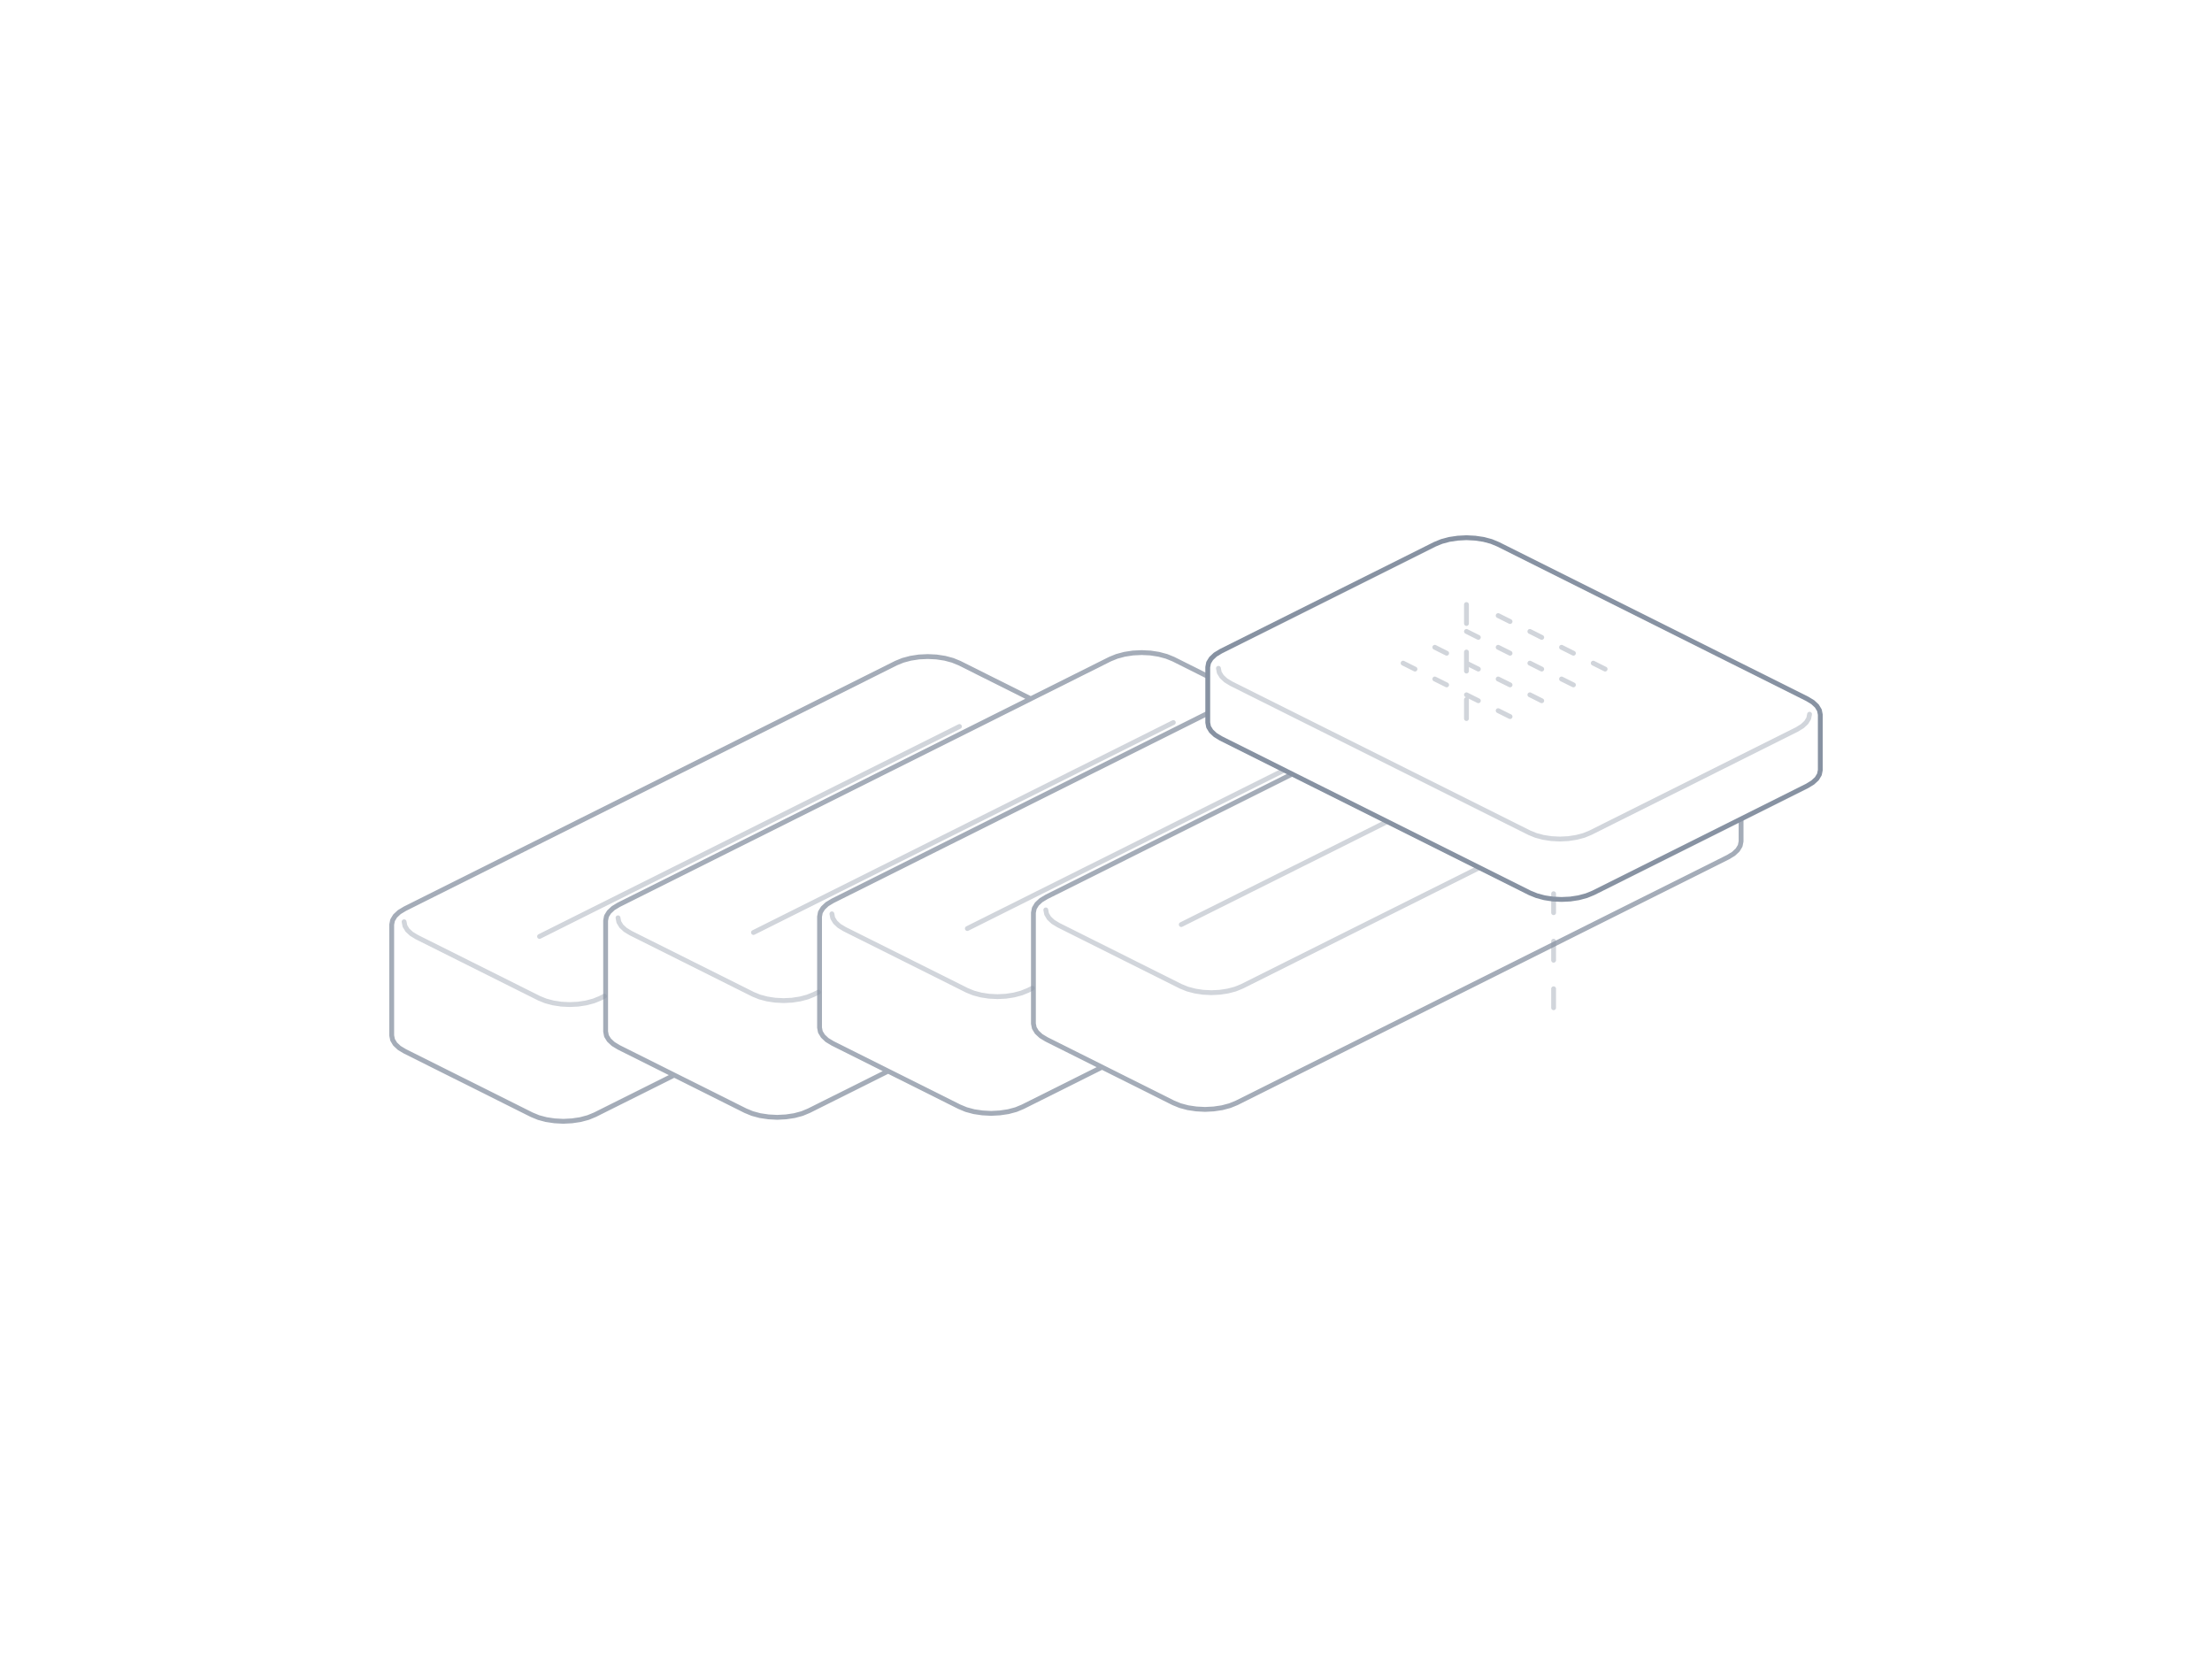
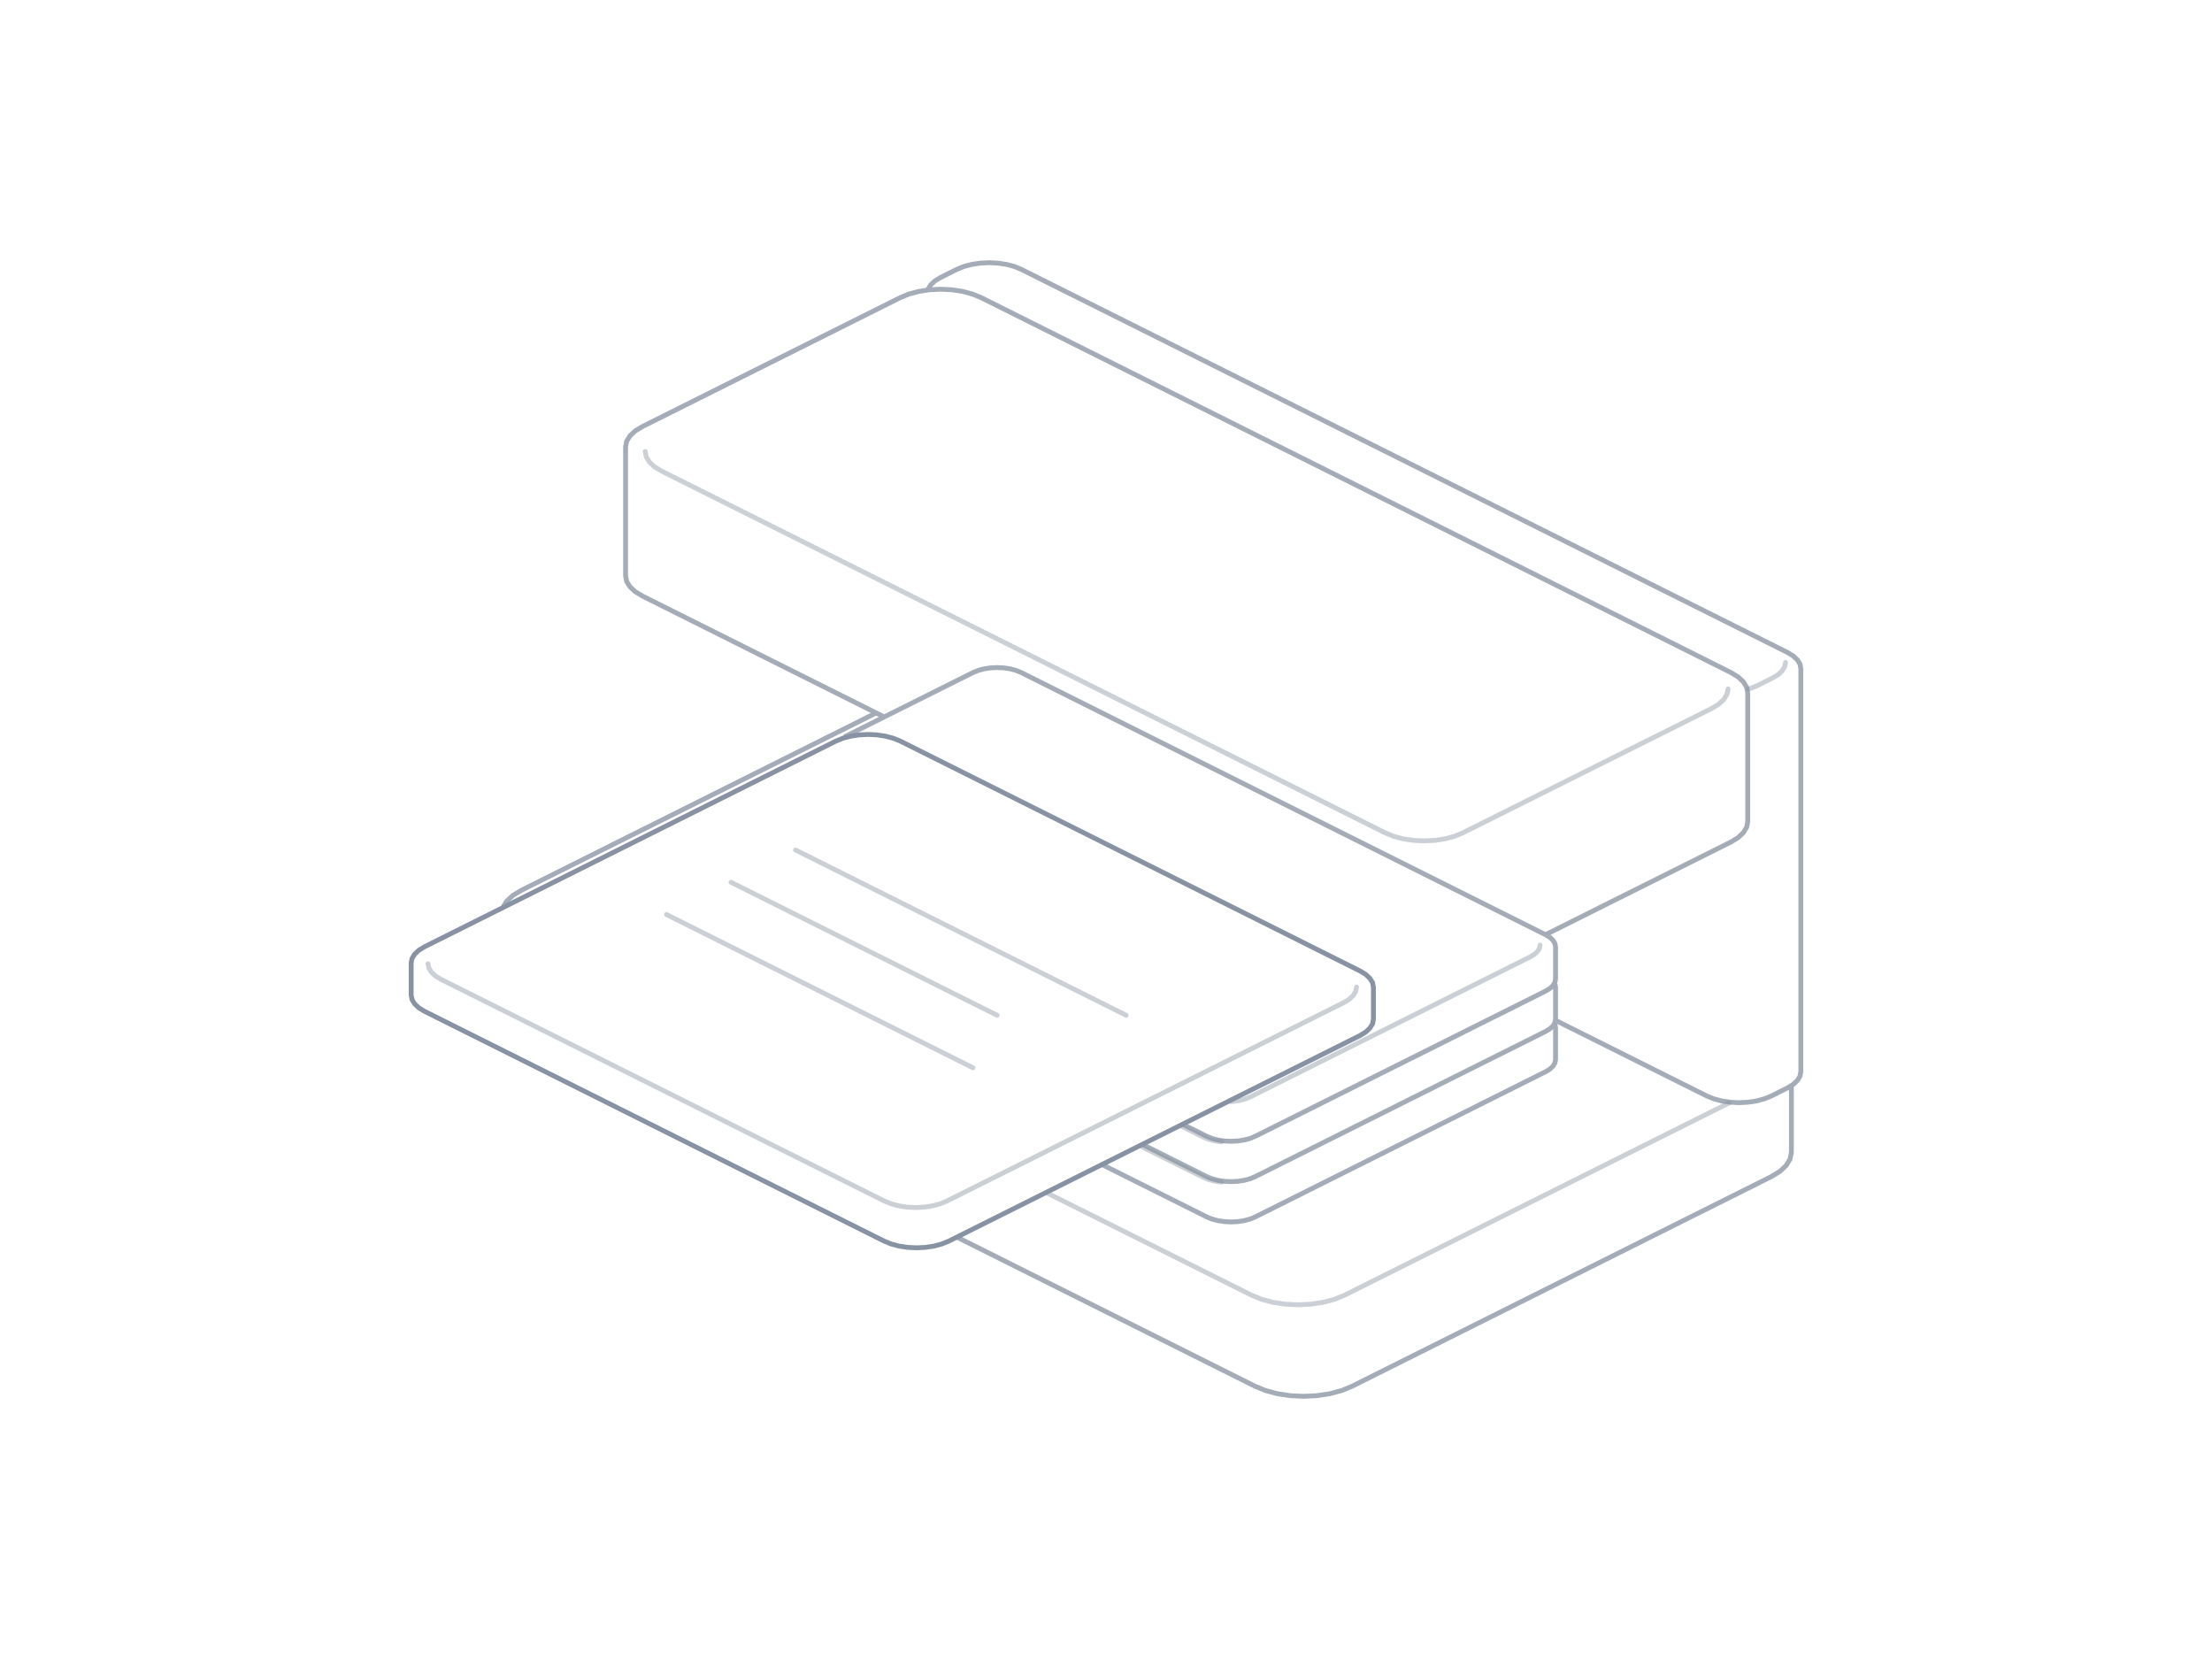
<svg xmlns="http://www.w3.org/2000/svg" viewBox="0 0 480 360" role="img" color="#8792a2" fill="none" stroke="currentColor" stroke-width="1.05" stroke-linecap="round" stroke-linejoin="round">
-   <path vector-effect="non-scaling-stroke" stroke-opacity=".38" d="M131.16,216.16 130.25,216.62 128.83,217.20 127.21,217.63 125.45,217.90 123.62,217.99 121.79,217.90 120.03,217.63 118.41,217.20 116.99,216.62 90.43,203.34 89.27,202.63 88.40,201.82 87.87,200.94 87.69,200.02 M208.20,157.65 117.08,203.21 M177.58,215.30 176.67,215.76 175.25,216.34 173.63,216.77 171.87,217.04 170.04,217.13 168.21,217.04 166.45,216.77 164.83,216.34 163.41,215.76 136.85,202.48 135.69,201.77 134.82,200.96 134.29,200.08 134.11,199.16 M254.61,156.79 163.50,202.35 M224.00,214.44 223.09,214.90 221.66,215.48 220.04,215.91 218.28,216.18 216.46,216.27 214.63,216.18 212.87,215.91 211.25,215.48 209.83,214.90 183.27,201.62 182.10,200.91 181.24,200.10 180.70,199.22 180.52,198.30 M278.39,167.25 209.91,201.49 M320.74,188.42 269.50,214.04 268.08,214.62 266.46,215.05 264.70,215.32 262.87,215.41 261.04,215.32 259.29,215.05 257.67,214.62 256.24,214.04 229.69,200.76 228.52,200.05 227.65,199.24 227.12,198.36 226.94,197.45 M300.74,178.43 256.33,200.63 M392.67,154.98 392.49,155.89 391.96,156.77 391.09,157.58 389.93,158.29 345.12,180.70 343.70,181.28 342.08,181.71 340.32,181.98 338.49,182.07 336.66,181.98 334.90,181.71 333.28,181.28 331.86,180.70 267.15,148.34 265.98,147.63 265.12,146.82 264.58,145.94 264.40,145.02 M325.10,133.58 327.68,134.87 M318.22,137.02 320.80,138.31 M311.35,140.46 313.92,141.75 M304.47,143.90 307.05,145.19 M331.98,137.02 334.55,138.31 M325.10,140.46 327.68,141.75 M318.22,143.90 320.80,145.19 M311.35,147.34 313.92,148.62 M338.85,140.46 341.43,141.75 M331.98,143.90 334.55,145.19 M325.10,147.34 327.68,148.62 M318.22,150.77 320.80,152.06 M345.73,143.90 348.31,145.19 M338.85,147.34 341.43,148.62 M331.98,150.77 334.55,152.06 M325.10,154.21 327.68,155.50 M318.22,155.93 318.22,151.81 M318.22,145.62 318.22,141.49 M318.22,135.30 318.22,131.18 M337.13,218.68 337.13,214.56 M337.13,208.37 337.13,204.24 M337.13,198.05 337.13,193.93" />
-   <path vector-effect="non-scaling-stroke" stroke-opacity=".76" d="M201.32,142.47 199.42,142.56 197.60,142.84 195.92,143.29 194.45,143.89 87.85,197.20 86.64,197.93 85.74,198.77 85.19,199.68 85.00,200.63 85.00,224.70 85.19,225.65 85.74,226.56 86.64,227.40 87.85,228.13 115.37,241.89 116.84,242.50 118.52,242.95 120.34,243.22 122.24,243.32 124.13,243.22 125.95,242.95 127.63,242.50 129.11,241.89 146.02,233.44 M223.38,151.49 208.19,143.89 206.72,143.29 205.04,142.84 203.21,142.56 201.32,142.47 M247.74,141.61 245.84,141.70 244.02,141.98 242.34,142.43 240.87,143.03 134.26,196.34 133.06,197.07 132.16,197.91 131.60,198.82 131.42,199.77 131.42,223.84 131.60,224.79 132.16,225.70 133.06,226.54 134.26,227.27 161.78,241.03 163.26,241.64 164.94,242.09 166.76,242.36 168.65,242.46 170.55,242.36 172.37,242.09 174.05,241.64 175.52,241.03 192.43,232.58 M261.82,146.64 254.61,143.03 253.13,142.43 251.45,141.98 249.63,141.70 247.74,141.61 M261.82,154.91 180.68,195.48 179.47,196.21 178.58,197.05 178.02,197.96 177.84,198.91 177.84,222.98 178.02,223.93 178.58,224.84 179.47,225.68 180.68,226.41 208.20,240.17 209.67,240.78 211.35,241.23 213.18,241.50 215.07,241.60 216.97,241.50 218.79,241.23 220.47,240.78 221.94,240.17 238.85,231.72 M280.11,168.11 227.10,194.62 225.89,195.35 224.99,196.19 224.44,197.10 224.25,198.05 224.25,222.12 224.44,223.07 224.99,223.98 225.89,224.82 227.10,225.55 254.62,239.32 256.09,239.92 257.77,240.37 259.59,240.64 261.49,240.74 263.39,240.64 265.21,240.37 266.89,239.92 268.36,239.32 374.96,186.01 376.17,185.28 377.07,184.44 377.62,183.53 377.81,182.58 377.81,178.00" />
-   <path vector-effect="non-scaling-stroke" stroke-opacity="1" d="M318.22,116.68 316.33,116.78 314.50,117.05 312.83,117.50 311.35,118.11 264.92,141.32 263.71,142.06 262.82,142.90 262.26,143.81 262.08,144.76 262.08,156.79 262.26,157.74 262.82,158.65 263.71,159.49 264.92,160.23 331.98,193.76 333.46,194.36 335.13,194.81 336.96,195.09 338.85,195.18 340.75,195.09 342.57,194.81 344.25,194.36 345.72,193.76 392.15,170.54 393.36,169.80 394.26,168.97 394.81,168.05 395.00,167.11 395.00,155.07 394.81,154.12 394.26,153.21 393.36,152.37 392.15,151.64 325.09,118.11 323.62,117.50 321.94,117.05 320.12,116.78 318.22,116.68" />
+   <path vector-effect="non-scaling-stroke" stroke-opacity=".43" d="M375.10,239.39 291.80,281.04 289.63,281.93 287.16,282.59 284.47,283.00 281.68,283.14 278.89,283.00 276.20,282.59 273.73,281.93 271.56,281.04 227.29,258.91 M387.46,143.74 387.28,144.67 386.73,145.56 385.85,146.39 384.66,147.11 381.27,148.81 379.83,149.40 379.36,149.53 M374.99,149.48 374.76,150.64 374.08,151.76 372.98,152.79 371.50,153.70 317.44,180.72 315.63,181.47 313.57,182.02 311.33,182.36 309.01,182.47 306.68,182.36 304.44,182.02 302.38,181.47 300.57,180.72 143.50,102.19 142.02,101.29 140.92,100.26 140.24,99.14 140.01,97.97 M265.08,256.52 264.84,256.50 263.50,256.30 262.26,255.97 261.18,255.52 247.62,248.75 M265.08,247.77 264.84,247.75 263.50,247.55 262.26,247.22 261.18,246.77 256.37,244.37 M334.20,205.09 334.06,205.79 333.65,206.46 332.99,207.08 332.10,207.62 271.30,238.03 270.21,238.47 268.98,238.80 267.63,239.00 267.04,239.03 M294.37,214.19 294.19,215.13 293.65,216.02 292.77,216.85 291.58,217.57 205.44,260.64 203.99,261.23 202.34,261.67 200.55,261.94 198.69,262.04 196.83,261.94 195.04,261.67 193.39,261.23 191.94,260.64 95.67,212.50 94.49,211.78 93.60,210.95 93.06,210.06 92.88,209.13 M172.63,184.45 244.37,220.32 M158.63,191.45 216.38,220.32 M144.63,198.45 211.13,231.70" />
+   <path vector-effect="non-scaling-stroke" stroke-opacity=".76" d="M189.83,154.85 113.12,193.20 111.27,194.33 109.90,195.61 109.33,196.56 M207.92,268.59 272.38,300.83 274.63,301.75 277.20,302.44 279.98,302.86 282.87,303.00 285.77,302.86 288.55,302.44 291.12,301.75 293.36,300.83 384.38,255.32 386.23,254.19 387.60,252.91 388.44,251.52 388.73,250.07 388.73,235.86 M214.63,57.00 212.70,57.10 210.84,57.38 209.13,57.83 207.63,58.45 204.12,60.21 202.89,60.95 201.97,61.81 201.46,62.65 M337.76,221.52 370.38,237.83 371.88,238.44 373.59,238.90 375.44,239.18 377.37,239.28 379.30,239.18 381.16,238.90 382.87,238.44 384.37,237.83 387.88,236.07 389.11,235.32 390.02,234.47 390.59,233.54 390.78,232.57 390.78,145.08 390.59,144.11 390.02,143.18 389.11,142.33 387.88,141.58 221.62,58.45 220.12,57.83 218.41,57.38 216.55,57.10 214.63,57.00 M204.13,62.76 201.71,62.88 199.40,63.23 197.26,63.80 195.38,64.57 139.37,92.58 137.83,93.52 136.69,94.59 135.98,95.75 135.75,96.95 135.75,124.95 135.98,126.16 136.69,127.32 137.83,128.38 139.37,129.32 191.58,155.43 M335.65,202.69 375.63,182.70 377.17,181.76 378.31,180.69 379.01,179.53 379.25,178.32 379.25,150.33 379.01,149.12 378.31,147.96 377.17,146.89 375.63,145.95 212.87,64.57 210.99,63.80 208.86,63.23 206.54,62.88 204.13,62.76 M239.42,252.85 261.88,264.08 263.00,264.54 264.29,264.88 265.68,265.09 267.12,265.16 268.57,265.09 269.96,264.88 271.25,264.54 272.37,264.08 335.38,232.57 336.30,232.01 336.99,231.37 337.41,230.67 337.55,229.95 337.55,222.95 337.44,222.38 M248.17,248.47 261.88,255.33 263.00,255.79 264.29,256.13 265.68,256.34 267.12,256.41 268.57,256.34 269.96,256.13 271.25,255.79 272.37,255.33 335.38,223.82 336.30,223.26 336.99,222.62 337.41,221.92 337.55,221.20 337.55,214.20 337.44,213.63 M216.38,144.86 214.93,144.93 213.54,145.14 212.25,145.49 211.13,145.95 183.47,159.78 M256.92,244.10 261.88,246.58 263.00,247.04 264.29,247.38 265.68,247.59 267.12,247.66 268.57,247.59 269.96,247.38 271.25,247.04 272.37,246.58 335.38,215.07 336.30,214.51 336.99,213.87 337.41,213.17 337.55,212.45 337.55,205.45 337.41,204.73 336.99,204.03 336.30,203.39 335.38,202.83 221.62,145.95 220.50,145.49 219.21,145.14 217.82,144.93 216.38,144.86" />
+   <path vector-effect="non-scaling-stroke" stroke-opacity="1" d="M188.38,159.37 186.45,159.47 184.59,159.75 182.88,160.21 181.38,160.82 92.12,205.45 90.89,206.20 89.98,207.06 89.41,207.98 89.22,208.95 89.22,215.95 89.41,216.91 89.98,217.84 90.89,218.70 92.12,219.45 191.88,269.33 193.38,269.94 195.09,270.40 196.95,270.68 198.88,270.77 200.81,270.68 202.66,270.40 204.37,269.94 205.87,269.33 295.13,224.70 296.36,223.95 297.27,223.09 297.84,222.16 298.03,221.20 298.03,214.20 297.84,213.23 297.27,212.31 296.36,211.45 295.13,210.70 195.37,160.82 193.87,160.21 192.16,159.75 190.31,159.47 188.38,159.37" />
</svg>
